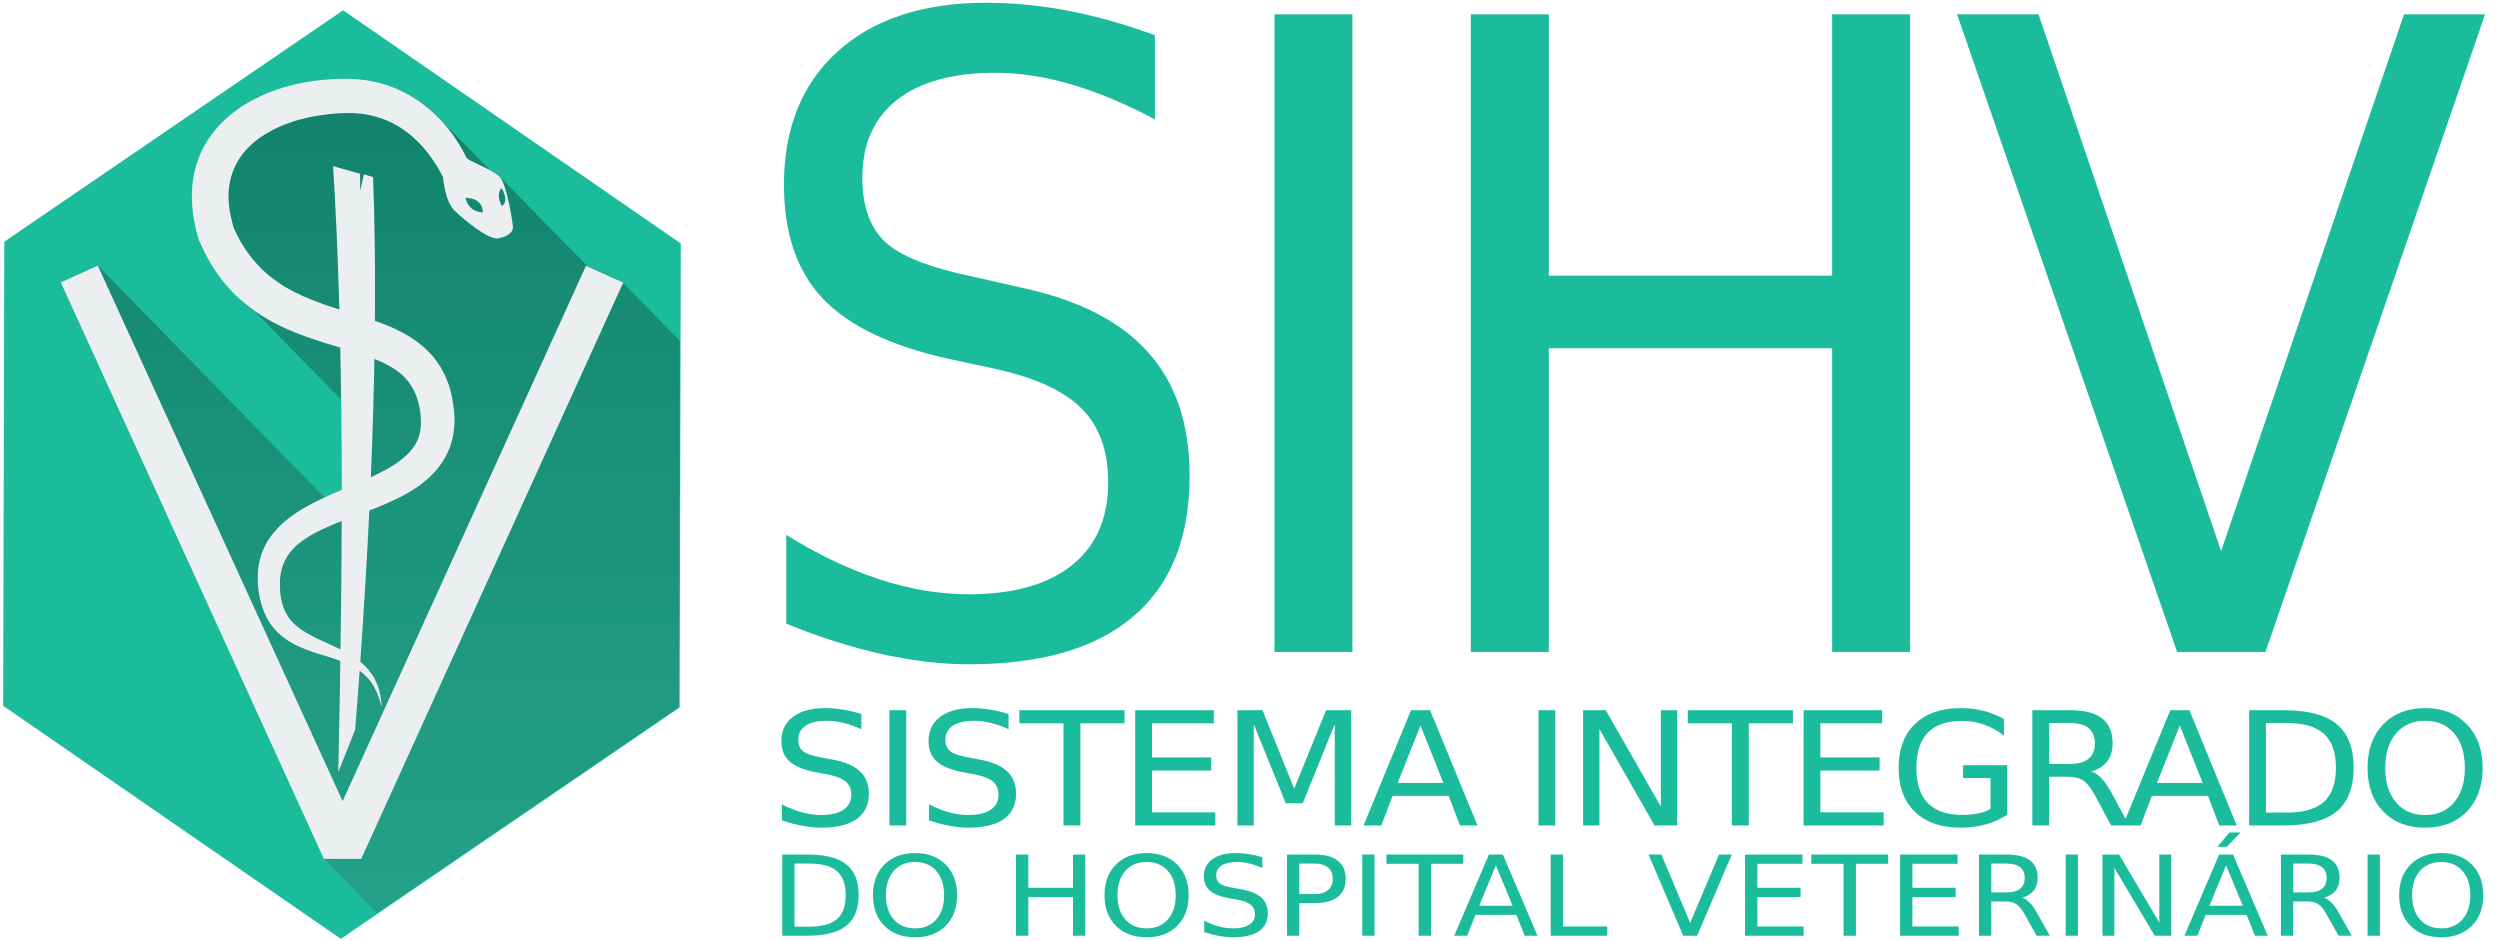
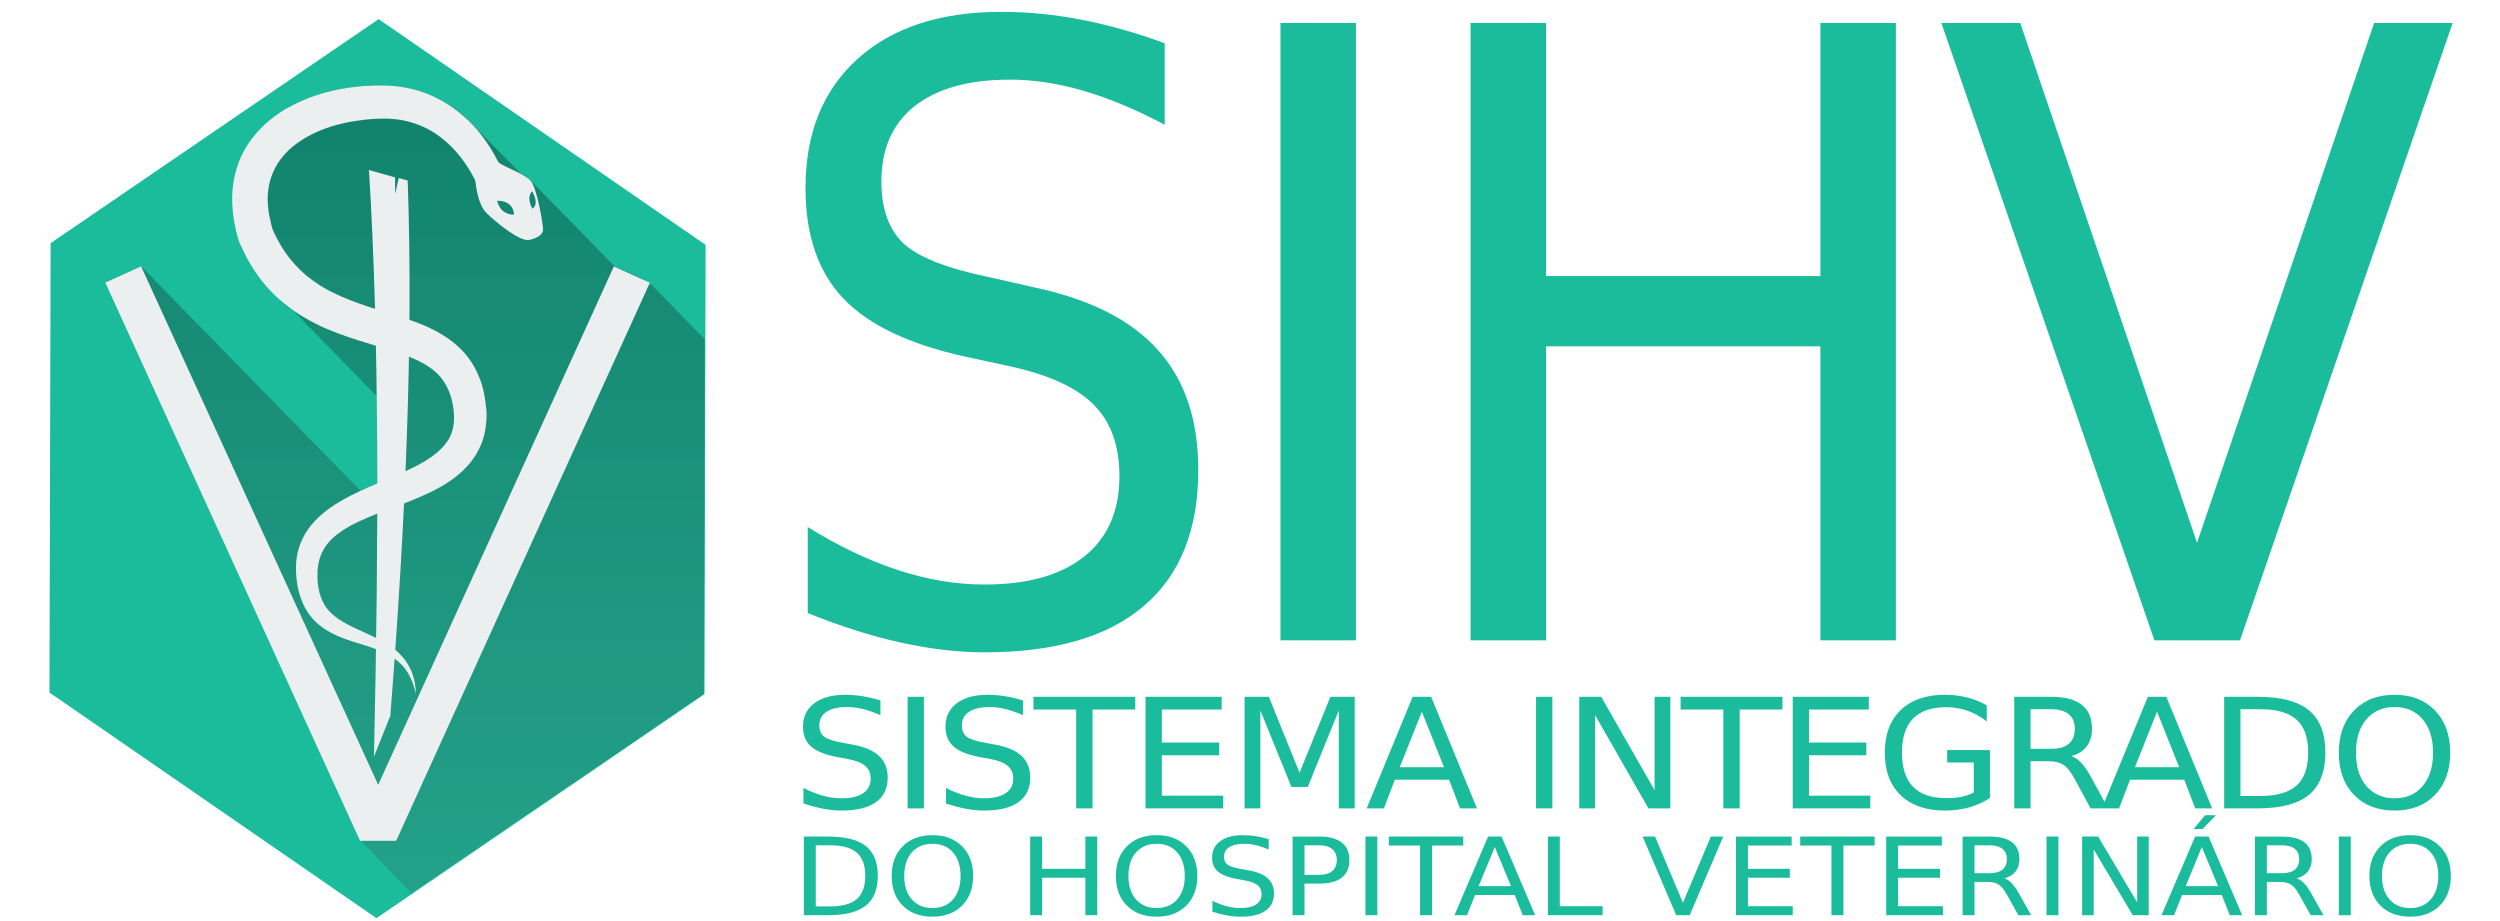
- <svg xmlns="http://www.w3.org/2000/svg" version="1.1" id="Camada_1" x="0px" y="0px" viewBox="-72 90 734 276" xml:space="preserve" width="734" height="276">
+ <svg xmlns="http://www.w3.org/2000/svg" version="1.1" id="Camada_1" x="0px" y="0px" viewBox="-72 90 451 166" xml:space="preserve" width="451" height="166">
  <defs id="defs25" />
  <style type="text/css" id="style3">
	.st0{fill:#1ABC9C;stroke:#1ABC9C;stroke-miterlimit:10;}
	.st1{display:none;opacity:0.29;fill:#33794C;stroke:#36985B;stroke-miterlimit:10;enable-background:new    ;}
	.st2{display:none;}
	.st3{opacity:0.3;fill:url(#XMLID_3_);enable-background:new    ;}
	.st4{fill:#EBEFF0;}
	.st5{fill:#EBEFF0;stroke:#EBEFF0;stroke-miterlimit:10;}
	.st6{fill:#EBEFF0;stroke:#EBEFF0;stroke-linejoin:bevel;stroke-miterlimit:10;}
</style>
-   <g id="g4155" transform="matrix(0.4789416,0,0,0.4789416,-48.70561,46.70826)">
+   <g id="g4155" transform="matrix(0.2849392,0,0,0.2849392,-49.76564,65.8957)">
    <g id="Camada_1_1_">
-       <polygon style="fill:#1abc9c;stroke:#1abc9c;stroke-miterlimit:10" points="367.5,523.8 160.3,665.3 -46.2,522.8 -45.5,238.8 161.7,97.3 368.2,239.9 " class="st0" id="XMLID_1_" />
-       <polygon style="display:none;opacity:0.29;fill:#33794c;stroke:#36985b;stroke-miterlimit:10;enable-background:new" points="-46.2,522.8 160.3,665.3 161,97.3 -45.5,238.8 " class="st1" id="XMLID_4_" />
+       <polygon style="fill:#1abc9c;stroke:#1abc9c;stroke-miterlimit:10" points="368.2,239.9 367.5,523.8 160.3,665.3 -46.2,522.8 -45.5,238.8 161.7,97.3 " class="st0" id="XMLID_1_" />
+       <polygon style="display:none;opacity:0.29;fill:#33794c;stroke:#36985b;stroke-miterlimit:10;enable-background:new" points="160.3,665.3 161,97.3 -45.5,238.8 -46.2,522.8 " class="st1" id="XMLID_4_" />
      <g style="display:none" class="st2" id="Camada_3" />
      <linearGradient gradientTransform="translate(0,12)" y2="159.032" x2="178.35" y1="2131.121" x1="178.35" gradientUnits="userSpaceOnUse" id="XMLID_3_">
        <stop id="stop10" style="stop-color:#FFFFFF;stop-opacity:0" offset="0" />
        <stop id="stop12" style="stop-color:#CDCED3;stop-opacity:0.251" offset="0.251" />
        <stop id="stop14" style="stop-color:#000000" offset="1" />
      </linearGradient>
      <path style="opacity:0.3;fill:url(#XMLID_3_);enable-background:new" d="m 335.3,265.8 c -1.5,-1.5 -3.2,-2.8 -5.1,-3.8 -6.2,-3.1 -12.4,-5.9 -18.7,-8.4 l -54.8,-55.9 c 0,0 -2.7,-2.3 -5.4,-3.5 l -35.9,-36.6 c -1,0.4 -34.2,-35.9 -103.2,-9 -60.3,27.6 -39.1,85.6 -37.8,92 1.7,6.8 26,38.8 32.5,40 l 53.8,55 0,55 -10.4,4.8 -139,-142.2 -22.7,10.3 161.3,353 32.5,33.5 130.2,-88.5 0,0 41.3,-28.4 0,0 13.7,-9.3 0.5,-210.4 0,0 0,-2 0,-12 -32.8,-33.6 z" class="st3" id="XMLID_5_" />
-       <polygon style="fill:#ebeff0" id="polygon17" points="149.9,616.9 -11.4,263.5 11.3,253.2 161.4,581.5 310.6,253.3 333.4,263.6 172.8,616.9 " class="st4" />
+       <polygon style="fill:#ebeff0" id="polygon17" points="161.4,581.5 310.6,253.3 333.4,263.6 172.8,616.9 149.9,616.9 -11.4,263.5 11.3,253.2 " class="st4" />
      <path style="fill:#ebeff0;stroke:#ebeff0;stroke-miterlimit:10" d="m 159.3,560.9 c 3,-136.4 3.3,-263.5 -3.2,-368 l 15.5,4.4 0.1,14.5 3.1,-13.9 4.8,1.4 c 3.6,101.6 -1.4,216.5 -11,338.3 l -9.3,23.3 z" class="st5" id="XMLID_22_" />
      <path style="fill:#ebeff0;stroke:#ebeff0;stroke-linejoin:bevel;stroke-miterlimit:10" d="m 257.4,199.2 c -4.2,-4.6 -19.5,-9.6 -20.5,-11.9 -8.8,0.9 -13.4,11.9 -13.4,11.9 0,0 1,14.3 6.9,20 6,5.8 21,18.1 26.6,16.8 5.6,-1.3 8.3,-3.5 8.3,-6.2 0,-2.7 -3.7,-26 -7.9,-30.6 z m -21.3,12 c 0,0 11.8,-1 11.8,9.9 -6,-0.1 -10.3,-3 -11.8,-9.9 z m 22.8,6.3 c -2.3,-3.9 -3.7,-9.1 0,-12.6 0,0 6.1,8.8 0,12.6 z" class="st6" id="XMLID_18_" />
      <g id="XMLID_15_">
        <path style="fill:#ebeff0" d="m 185.3,523.9 c -1.1,-4.7 -2.6,-9.1 -5,-13.1 -2.3,-3.9 -5.5,-7.2 -9.2,-9.7 -3.7,-2.5 -7.8,-4.4 -12.1,-5.9 -4.3,-1.6 -8.8,-2.9 -13.4,-4.3 -4.6,-1.5 -9.3,-3.2 -13.9,-5.6 -4.6,-2.4 -9.1,-5.7 -12.7,-10.1 -3.6,-4.3 -6,-9.5 -7.5,-14.8 l -1,-3.9 -0.6,-3.9 c -0.2,-1.3 -0.3,-2.6 -0.4,-3.9 l -0.1,-2 0,-0.5 0,-0.2 c 0,-0.1 0,0.1 0,-0.3 l 0,-0.1 0,-0.9 c 0,-0.6 0,-1.1 0,-1.8 l 0.1,-2.2 c 0,-0.8 0.1,-1.4 0.2,-2.1 0.1,-0.7 0.2,-1.4 0.3,-2.1 0.5,-2.8 1.3,-5.6 2.4,-8.3 2.1,-5.4 5.5,-10.2 9.3,-14.2 1.9,-2 4,-3.8 6.1,-5.5 2.1,-1.7 4.3,-3.2 6.5,-4.6 4.4,-2.8 8.9,-5.2 13.3,-7.3 8.9,-4.3 17.8,-7.8 26.3,-11.5 8.4,-3.7 16.5,-7.6 22.9,-12.5 3.2,-2.4 5.9,-5.1 7.9,-7.9 2.1,-2.8 3.4,-5.9 4.1,-9.2 0.3,-1.7 0.6,-3.4 0.6,-5.2 0,-0.4 0,-0.9 0,-1.4 l 0,-0.7 0,-0.3 0,-0.1 c 0.1,1 0,0.2 0,0.4 l 0,-0.2 -0.1,-1.8 -0.1,-0.9 0,-0.4 0,-0.4 c -0.1,-0.9 -0.2,-1.8 -0.4,-2.8 -0.2,-1 -0.3,-2 -0.6,-2.9 l -0.3,-1.4 -0.4,-1.4 c -0.2,-0.9 -0.6,-1.8 -0.9,-2.7 -2.6,-7 -6.9,-12.4 -13.3,-16.6 -6.4,-4.3 -14.6,-7.3 -23.2,-10.1 -8.7,-2.8 -17.9,-5.3 -27.3,-8.5 -9.4,-3.2 -18.9,-7 -28,-12.4 -9.1,-5.3 -17.6,-12.1 -24.6,-20.3 -7,-8.2 -12.5,-17.5 -16.6,-27.1 l -0.1,-0.2 c -0.1,-0.3 -0.2,-0.6 -0.3,-0.8 l -1.1,-3.8 -0.5,-1.9 c -0.2,-0.6 -0.3,-1.3 -0.4,-2 l -0.9,-4.2 -0.6,-4 c -0.7,-5.4 -1,-11 -0.5,-16.7 0.5,-5.7 1.7,-11.3 3.7,-16.8 2,-5.5 4.8,-10.6 8.3,-15.2 3.4,-4.6 7.4,-8.7 11.7,-12.2 4.3,-3.5 8.9,-6.6 13.7,-9 4.8,-2.5 9.7,-4.6 14.7,-6.3 5,-1.7 10,-3 15.1,-4 5.1,-1 10.2,-1.7 15.3,-2.1 2.6,-0.2 5.1,-0.3 7.7,-0.4 l 3.8,0 1,0 0.5,0 0.5,0 0.2,0 1.8,0.1 c 2.1,0 5.3,0.3 8.1,0.7 l 4,0.7 c 1.3,0.3 2.7,0.6 4,0.9 5.3,1.3 10.5,3.2 15.4,5.7 9.8,4.9 18.4,11.9 25.3,19.9 3.4,4 6.5,8.3 9.2,12.8 1.4,2.2 2.6,4.6 3.8,6.9 0.6,1.2 1.1,2.4 1.7,3.6 0.3,0.6 0.5,1.2 0.8,1.9 l 0.4,1 0.4,1.2 -16.9,6.1 -0.5,-1.2 c -0.2,-0.4 -0.4,-0.9 -0.7,-1.4 -0.5,-0.9 -1,-1.9 -1.5,-2.8 -1,-1.8 -2.1,-3.7 -3.3,-5.4 -2.3,-3.5 -5,-6.9 -7.8,-10 -5.7,-6.1 -12.3,-11.2 -19.6,-14.5 -3.7,-1.7 -7.5,-2.9 -11.4,-3.8 -1,-0.2 -2,-0.4 -3,-0.6 l -3,-0.4 c -2,-0.1 -3.5,-0.4 -6.1,-0.4 l -1.8,0 -0.2,0 -0.1,0 -0.1,0 c -0.1,0 0.6,0 0.3,0 l -0.4,0 -0.8,0 -3.3,0.1 c -2.2,0.1 -4.4,0.3 -6.5,0.5 -4.3,0.5 -8.6,1.1 -12.9,2 -4.2,1 -8.4,2 -12.3,3.5 -4,1.4 -7.8,3.1 -11.4,5.1 -7.2,3.9 -13.4,9 -17.8,15.1 -2.2,3 -3.9,6.3 -5.2,9.8 -1.3,3.5 -2,7.1 -2.4,10.9 -0.4,3.8 -0.1,7.8 0.4,11.7 l 0.5,3 0.7,3 c 0.1,0.5 0.2,1 0.3,1.5 l 0.4,1.5 0.8,3 -0.4,-1.1 c 3.4,7.8 7.7,15 13,21.2 2.7,3.1 5.6,6 8.7,8.6 3.2,2.6 6.6,5 10.2,7.2 7.2,4.3 15.3,7.7 23.8,10.7 8.5,3 17.6,5.6 26.9,8.6 4.7,1.6 9.4,3.2 14.2,5.3 4.8,2.1 9.6,4.6 14.3,7.8 4.6,3.2 9.1,7.2 12.7,11.9 1.8,2.4 3.5,4.9 4.8,7.5 1.4,2.6 2.5,5.3 3.5,8 0.4,1.4 0.9,2.7 1.2,4.1 0.2,0.7 0.4,1.4 0.5,2 l 0.4,2 c 0.3,1.4 0.5,2.7 0.7,4.1 0.2,1.3 0.3,2.8 0.5,4.2 l 0.1,0.5 0,0.4 0.1,0.9 0.1,1.8 0,0.2 0,0.7 0,0.1 0,0.5 0,1.1 c 0,0.7 0,1.4 -0.1,2.2 -0.2,2.9 -0.6,5.9 -1.3,8.8 -1.4,5.9 -4.2,11.6 -7.8,16.4 -3.6,4.8 -7.9,8.7 -12.3,11.9 -4.4,3.2 -9,5.7 -13.6,8 -4.6,2.2 -9.1,4.2 -13.7,6 -9.1,3.6 -17.9,6.6 -26.3,10.2 -8.3,3.5 -16.1,7.5 -22,12.8 -5.8,5.3 -9.2,11.9 -9.8,20 l -0.1,0.9 0,0.1 c 0,-0.4 0,0 0,-0.1 l 0,0.2 0,0.4 0,1.6 c 0,1.1 -0.1,2.2 0,3.2 l 0.2,3.1 0.5,3 c 0.7,4 2.1,7.6 4.2,10.9 4.2,6.6 12.1,10.9 20.6,14.8 4.2,2 8.7,3.9 13,6.1 4.3,2.2 8.7,4.8 12.4,8.3 3.7,3.4 6.7,7.6 8.6,12.2 1.9,4.6 2.7,9.5 2.8,14.2 z" class="st4" id="XMLID_17_" />
      </g>
    </g>
  </g>
-   <path style="font-style:normal;font-variant:normal;font-weight:normal;font-stretch:normal;font-size:medium;line-height:125%;font-family:mry_KacstQurn;-inkscape-font-specification:mry_KacstQurn;letter-spacing:-1.768px;word-spacing:0px;baseline-shift:baseline;fill:#1abc9c;fill-opacity:1;stroke:none;stroke-width:1px;stroke-linecap:butt;stroke-linejoin:miter;stroke-opacity:1" d="m 217.553,90.815 c -18.51,0 -33.056,4.765 -43.633,14.294 -10.501,9.529 -15.748,22.569 -15.748,39.12 0,14.294 3.817,25.453 11.447,33.477 7.63,8.025 19.976,13.918 37.051,17.679 l 13.943,3.009 c 11.635,2.591 19.99,6.478 25.052,11.661 5.137,5.183 7.699,12.371 7.699,21.566 0,10.532 -3.543,18.64 -10.645,24.324 -7.102,5.684 -17.197,8.526 -30.268,8.526 -8.613,0 -17.378,-1.463 -26.293,-4.388 -8.915,-2.926 -18.016,-7.272 -27.309,-13.04 l 0,26.08 c 9.67,3.929 19.008,6.896 27.998,8.902 9.066,2.006 17.595,3.009 25.603,3.009 21.23,0 37.33,-4.681 48.285,-14.043 11.03,-9.362 16.538,-23.112 16.538,-41.251 0,-15.213 -4.078,-27.334 -12.237,-36.361 -8.084,-9.111 -20.666,-15.464 -37.74,-19.058 l -13.817,-3.135 c -12.541,-2.591 -21.083,-5.977 -25.616,-10.156 -4.457,-4.263 -6.683,-10.532 -6.683,-18.808 0,-9.864 3.357,-17.47 10.081,-22.82 6.8,-5.35 16.435,-8.025 28.901,-8.025 7.177,0 14.612,1.129 22.318,3.385 7.706,2.257 15.912,5.684 24.6,10.281 l 0,-24.701 c -8.613,-3.176 -17.042,-5.559 -25.277,-7.147 -8.235,-1.588 -16.316,-2.382 -24.249,-2.382 z m 84.634,3.385 0,187.198 22.882,0 0,-187.198 -22.882,0 z m 57.651,0 0,187.198 22.895,0 0,-89.148 83.179,0 0,89.148 22.882,0 0,-187.198 -22.882,0 0,76.735 -83.179,0 0,-76.735 -22.895,0 z m 142.762,0 64.598,187.198 25.954,0 64.472,-187.198 -23.798,0 -53.714,157.607 -53.601,-157.607 -23.911,0 z" id="path4176" />
-   <path style="font-style:normal;font-weight:normal;font-size:medium;line-height:125%;font-family:sans-serif;letter-spacing:-1.603px;word-spacing:0px;fill:#1abc9c;fill-opacity:1;stroke:none;stroke-width:1px;stroke-linecap:butt;stroke-linejoin:miter;stroke-opacity:1" d="m 170.215,297.899 c -3.993,0 -7.131,0.861 -9.412,2.584 -2.265,1.722 -3.398,4.079 -3.398,7.07 0,2.584 0.823,4.602 2.469,6.053 1.646,1.45 4.311,2.515 7.994,3.195 l 3.006,0.543 c 2.51,0.468 4.312,1.173 5.404,2.109 1.108,0.937 1.662,2.236 1.662,3.898 0,1.904 -0.767,3.369 -2.299,4.396 -1.532,1.027 -3.708,1.541 -6.527,1.541 -1.858,0 -3.747,-0.264 -5.67,-0.793 -1.923,-0.529 -3.888,-1.315 -5.893,-2.357 l 0,4.713 c 2.086,0.71 4.1,1.247 6.039,1.609 1.956,0.363 3.796,0.545 5.523,0.545 4.58,0 8.051,-0.847 10.414,-2.539 2.379,-1.692 3.57,-4.178 3.57,-7.457 0,-2.75 -0.881,-4.94 -2.641,-6.572 -1.744,-1.647 -4.457,-2.796 -8.141,-3.445 l -2.982,-0.566 c -2.705,-0.468 -4.548,-1.08 -5.525,-1.836 -0.962,-0.771 -1.441,-1.903 -1.441,-3.398 0,-1.783 0.725,-3.158 2.176,-4.125 1.467,-0.967 3.543,-1.451 6.232,-1.451 1.548,0 3.154,0.205 4.816,0.613 1.662,0.408 3.431,1.026 5.305,1.857 l 0,-4.465 c -1.858,-0.574 -3.675,-1.004 -5.451,-1.291 -1.776,-0.287 -3.519,-0.432 -5.23,-0.432 z m 43.215,0 c -3.993,0 -7.13,0.861 -9.412,2.584 -2.265,1.722 -3.398,4.079 -3.398,7.07 0,2.584 0.823,4.602 2.469,6.053 1.646,1.45 4.311,2.515 7.994,3.195 l 3.008,0.543 c 2.51,0.468 4.31,1.173 5.402,2.109 1.108,0.937 1.662,2.236 1.662,3.898 0,1.904 -0.767,3.369 -2.299,4.396 -1.532,1.027 -3.706,1.541 -6.525,1.541 -1.858,0 -3.749,-0.264 -5.672,-0.793 -1.923,-0.529 -3.888,-1.315 -5.893,-2.357 l 0,4.713 c 2.086,0.71 4.1,1.247 6.039,1.609 1.956,0.363 3.798,0.545 5.525,0.545 4.58,0 8.051,-0.847 10.414,-2.539 2.379,-1.692 3.568,-4.178 3.568,-7.457 0,-2.75 -0.881,-4.94 -2.641,-6.572 -1.744,-1.647 -4.457,-2.796 -8.141,-3.445 l -2.982,-0.566 c -2.705,-0.468 -4.546,-1.08 -5.523,-1.836 -0.962,-0.771 -1.443,-1.903 -1.443,-3.398 0,-1.783 0.725,-3.158 2.176,-4.125 1.467,-0.967 3.545,-1.451 6.234,-1.451 1.548,0 3.152,0.205 4.814,0.613 1.662,0.408 3.431,1.026 5.305,1.857 l 0,-4.465 c -1.858,-0.574 -3.675,-1.004 -5.451,-1.291 -1.776,-0.287 -3.519,-0.432 -5.23,-0.432 z m 290.221,0 c -5.704,0 -10.17,1.549 -13.396,4.646 -3.211,3.082 -4.816,7.388 -4.816,12.918 0,5.515 1.606,9.822 4.816,12.92 3.227,3.082 7.692,4.623 13.396,4.623 2.608,0 5.06,-0.317 7.357,-0.951 2.298,-0.65 4.402,-1.603 6.309,-2.857 l 0,-14.527 -12.957,0 0,3.762 8.066,0 0,9.09 c -1.092,0.589 -2.322,1.027 -3.691,1.314 -1.369,0.272 -2.924,0.408 -4.668,0.408 -4.465,0 -7.823,-1.157 -10.072,-3.469 -2.233,-2.312 -3.35,-5.749 -3.35,-10.312 0,-4.578 1.117,-8.022 3.35,-10.334 2.249,-2.312 5.607,-3.469 10.072,-3.469 2.265,10e-6 4.425,0.363 6.479,1.088 2.053,0.725 3.991,1.807 5.816,3.242 l 0,-4.873 c -1.809,-1.058 -3.788,-1.858 -5.939,-2.402 -2.135,-0.544 -4.392,-0.816 -6.771,-0.816 z m 136.373,0 c -5.134,0 -9.24,1.595 -12.32,4.783 -3.064,3.173 -4.596,7.432 -4.596,12.781 0,5.349 1.532,9.61 4.596,12.783 3.08,3.173 7.187,4.76 12.32,4.76 5.117,0 9.208,-1.587 12.271,-4.76 3.064,-3.188 4.596,-7.45 4.596,-12.783 0,-5.349 -1.532,-9.608 -4.596,-12.781 -3.064,-3.188 -7.154,-4.783 -12.271,-4.783 z m -450.891,0.611 0,33.838 4.938,0 0,-33.838 -4.938,0 z m 38.154,0 0,3.854 12.957,0 0,29.984 4.963,0 0,-29.984 12.955,0 0,-3.854 -30.875,0 z m 34.002,0 0,33.838 23.518,0 0,-3.852 -18.58,0 0,-12.262 17.383,0 0,-3.854 -17.383,0 0,-10.018 18.141,0 0,-3.854 -23.078,0 z m 30.018,0 0,33.838 4.791,0 0,-29.713 9.412,23.209 4.963,0 9.41,-23.209 0,29.713 4.816,0 0,-33.838 -7.357,0 -9.363,23.027 -9.314,-23.027 -7.357,0 z m 50.967,0 -13.934,33.838 5.207,0 3.324,-8.68 16.451,0 3.326,8.68 5.133,0 -13.91,-33.838 -5.598,0 z m 37.422,0 0,33.838 4.938,0 0,-33.838 -4.938,0 z m 13.1,0 0,33.838 4.793,0 0,-28.307 16.182,28.307 6.65,0 0,-33.838 -4.791,0 0,28.309 -16.184,-28.309 -6.65,0 z m 30.727,0 0,3.854 12.957,0 0,29.984 4.963,0 0,-29.984 12.955,0 0,-3.854 -30.875,0 z m 34.002,0 0,33.838 23.518,0 0,-3.852 -18.58,0 0,-12.262 17.381,0 0,-3.854 -17.381,0 0,-10.018 18.139,0 0,-3.854 -23.076,0 z m 67.172,0 0,33.838 4.938,0 0,-14.301 5.379,0 c 1.956,0 3.497,0.371 4.621,1.111 1.141,0.74 2.314,2.243 3.52,4.51 l 4.67,8.68 5.305,0 3.346,0 3.324,-8.68 16.453,0 3.324,8.68 5.133,0 -13.908,-33.838 -5.6,0 -13.131,31.887 -3.953,-7.295 c -1.01,-1.904 -2.021,-3.4 -3.031,-4.488 -0.994,-1.088 -2.021,-1.798 -3.08,-2.131 2.037,-0.544 3.585,-1.517 4.645,-2.922 1.076,-1.405 1.613,-3.174 1.613,-5.305 0,-3.264 -1.027,-5.704 -3.08,-7.32 -2.053,-1.617 -5.166,-2.426 -9.338,-2.426 l -11.148,0 z m 63.652,0 0,33.838 10.145,0 c 7.04,10e-6 12.224,-1.367 15.549,-4.102 3.325,-2.735 4.986,-7.019 4.986,-12.852 0,-5.802 -1.655,-10.062 -4.963,-12.781 -3.308,-2.735 -8.499,-4.104 -15.572,-4.104 l -10.145,0 z m 51.676,3.105 c 3.585,0 6.422,1.239 8.508,3.717 2.102,2.478 3.152,5.855 3.152,10.131 0,4.261 -1.05,7.631 -3.152,10.109 -2.086,2.478 -4.922,3.717 -8.508,3.717 -3.585,0 -6.438,-1.239 -8.557,-3.717 -2.102,-2.478 -3.152,-5.848 -3.152,-10.109 0,-4.276 1.05,-7.653 3.152,-10.131 2.119,-2.478 4.971,-3.717 8.557,-3.717 z m -110.391,0.658 6.211,0 c 2.379,0 4.171,0.505 5.377,1.518 1.222,0.997 1.834,2.486 1.834,4.465 0,1.979 -0.612,3.482 -1.834,4.51 -1.206,1.012 -2.998,1.52 -5.377,1.52 l -6.211,0 0,-12.012 z m 63.652,0 5.965,0 c 5.036,0 8.72,1.057 11.051,3.172 2.347,2.1 3.52,5.416 3.52,9.949 10e-6,4.563 -1.173,7.904 -3.52,10.02 -2.33,2.115 -6.015,3.172 -11.051,3.172 l -5.965,0 0,-26.312 z m -248.225,0.748 6.723,16.84 -13.422,0 6.699,-16.84 z m 222.926,0 6.723,16.84 -13.42,0 6.697,-16.84 z m 14.57,31.387 -3.502,4.215 2.734,0 4.074,-4.215 -3.307,0 z m -385.889,6.051 c -3.753,0 -6.756,1.122 -9.008,3.367 -2.24,2.235 -3.359,5.237 -3.359,9.004 0,3.767 1.119,6.769 3.359,9.004 2.252,2.235 5.255,3.352 9.008,3.352 3.741,0 6.731,-1.117 8.971,-3.352 2.24,-2.246 3.361,-5.247 3.361,-9.004 0,-3.767 -1.121,-6.769 -3.361,-9.004 -2.24,-2.246 -5.23,-3.367 -8.971,-3.367 z m 67.984,0 c -3.753,0 -6.756,1.122 -9.008,3.367 -2.24,2.235 -3.359,5.237 -3.359,9.004 0,3.767 1.119,6.769 3.359,9.004 2.252,2.235 5.255,3.352 9.008,3.352 3.741,0 6.731,-1.117 8.971,-3.352 2.24,-2.246 3.361,-5.247 3.361,-9.004 0,-3.767 -1.121,-6.769 -3.361,-9.004 -2.24,-2.246 -5.23,-3.367 -8.971,-3.367 z m 26.164,0 c -2.919,0 -5.213,0.605 -6.881,1.818 -1.656,1.213 -2.484,2.873 -2.484,4.98 0,1.82 0.603,3.242 1.807,4.264 1.203,1.022 3.151,1.771 5.844,2.25 l 2.197,0.383 c 1.835,0.33 3.151,0.825 3.949,1.484 0.81,0.66 1.217,1.575 1.217,2.746 0,1.341 -0.56,2.374 -1.68,3.098 -1.12,0.724 -2.712,1.086 -4.773,1.086 -1.358,0 -2.739,-0.188 -4.145,-0.561 -1.406,-0.372 -2.843,-0.926 -4.309,-1.66 l 0,3.322 c 1.525,0.5 2.996,0.877 4.414,1.133 1.43,0.255 2.776,0.383 4.039,0.383 3.348,0 5.886,-0.595 7.613,-1.787 1.74,-1.192 2.609,-2.943 2.609,-5.252 0,-1.937 -0.643,-3.481 -1.93,-4.631 -1.275,-1.16 -3.258,-1.968 -5.951,-2.426 l -2.18,-0.398 c -1.978,-0.33 -3.324,-0.761 -4.039,-1.293 -0.703,-0.543 -1.055,-1.341 -1.055,-2.395 0,-1.256 0.529,-2.225 1.59,-2.906 1.072,-0.681 2.593,-1.021 4.559,-1.021 1.132,0 2.304,0.144 3.52,0.432 1.215,0.287 2.509,0.723 3.879,1.309 l 0,-3.145 c -1.358,-0.404 -2.688,-0.708 -3.986,-0.91 -1.299,-0.202 -2.573,-0.303 -3.824,-0.303 z m 353.936,0 c -3.753,0 -6.756,1.122 -9.008,3.367 -2.24,2.235 -3.359,5.237 -3.359,9.004 0,3.767 1.119,6.769 3.359,9.004 2.252,2.235 5.255,3.352 9.008,3.352 3.741,0 6.731,-1.117 8.971,-3.352 2.24,-2.246 3.361,-5.247 3.361,-9.004 0,-3.767 -1.121,-6.769 -3.361,-9.004 -2.24,-2.246 -5.23,-3.367 -8.971,-3.367 z m -487.08,0.43 0,23.834 7.416,0 c 5.147,10e-6 8.937,-0.962 11.367,-2.889 2.431,-1.926 3.645,-4.945 3.645,-9.053 0,-4.087 -1.208,-7.086 -3.627,-9.002 -2.419,-1.926 -6.214,-2.891 -11.385,-2.891 l -7.416,0 z m 68.627,0 0,23.834 3.611,0 0,-11.35 13.117,0 0,11.35 3.609,0 0,-23.834 -3.609,0 0,9.77 -13.117,0 0,-9.77 -3.611,0 z m 79.566,0 0,23.834 3.609,0 0,-9.578 4.539,0 c 2.991,0 5.248,-0.602 6.773,-1.805 1.537,-1.203 2.307,-2.98 2.307,-5.332 0,-2.331 -0.77,-4.096 -2.307,-5.299 -1.525,-1.213 -3.783,-1.82 -6.773,-1.82 l -8.148,0 z m 22.09,0 0,23.834 3.609,0 0,-23.834 -3.609,0 z m 7.094,0 0,2.715 9.473,0 0,21.119 3.629,0 0,-21.119 9.471,0 0,-2.715 -22.572,0 z m 30.098,0 -10.188,23.834 3.807,0 2.43,-6.113 12.029,0 2.43,6.113 3.754,0 -10.17,-23.834 -4.092,0 z m 18.139,0 0,23.834 16.604,0 0,-2.715 -12.992,0 0,-21.119 -3.611,0 z m 28.721,0 10.188,23.834 4.092,0 10.17,-23.834 -3.754,0 -8.471,20.066 -8.453,-20.066 -3.771,0 z m 28.326,0 0,23.834 17.193,0 0,-2.715 -13.582,0 0,-8.635 12.707,0 0,-2.715 -12.707,0 0,-7.055 13.26,0 0,-2.715 -16.871,0 z m 19.463,0 0,2.715 9.473,0 0,21.119 3.629,0 0,-21.119 9.471,0 0,-2.715 -22.572,0 z m 26.076,0 0,23.834 17.191,0 0,-2.715 -13.582,0 0,-8.635 12.707,0 0,-2.715 -12.707,0 0,-7.055 13.262,0 0,-2.715 -16.871,0 z m 23.162,0 0,23.834 3.609,0 0,-10.072 3.932,0 c 1.43,0 2.557,0.26 3.379,0.781 0.834,0.521 1.691,1.581 2.572,3.178 l 3.414,6.113 3.879,0 -3.664,-6.514 c -0.739,-1.341 -1.478,-2.394 -2.217,-3.16 -0.727,-0.766 -1.478,-1.266 -2.252,-1.5 1.489,-0.383 2.622,-1.071 3.396,-2.061 0.786,-0.99 1.18,-2.234 1.18,-3.734 0,-2.299 -0.751,-4.018 -2.252,-5.156 -1.501,-1.139 -3.778,-1.709 -6.828,-1.709 l -8.148,0 z m 25.449,0 0,23.834 3.609,0 0,-23.834 -3.609,0 z m 10.795,0 0,23.834 3.502,0 0,-19.939 11.832,19.939 4.861,0 0,-23.834 -3.504,0 0,19.939 -11.83,-19.939 -4.861,0 z m 34.26,0 -10.188,23.834 3.807,0 2.432,-6.113 12.027,0 2.43,6.113 3.754,0 -10.17,-23.834 -4.092,0 z m 18.141,0 0,23.834 3.609,0 0,-10.072 3.932,0 c 1.43,0 2.557,0.26 3.379,0.781 0.834,0.521 1.691,1.581 2.572,3.178 l 3.414,6.113 3.879,0 -3.664,-6.514 c -0.739,-1.341 -1.478,-2.394 -2.217,-3.16 -0.727,-0.766 -1.478,-1.266 -2.252,-1.5 1.489,-0.383 2.622,-1.071 3.396,-2.061 0.786,-0.99 1.18,-2.234 1.18,-3.734 0,-2.299 -0.751,-4.018 -2.252,-5.156 -1.501,-1.139 -3.778,-1.709 -6.828,-1.709 l -8.148,0 z m 25.449,0 0,23.834 3.609,0 0,-23.834 -3.609,0 z m -426.459,2.188 c 2.621,0 4.694,0.872 6.219,2.617 1.537,1.745 2.307,4.125 2.307,7.137 0,3.001 -0.77,5.374 -2.307,7.119 -1.525,1.745 -3.598,2.619 -6.219,2.619 -2.621,0 -4.707,-0.874 -6.256,-2.619 -1.537,-1.745 -2.305,-4.118 -2.305,-7.119 0,-3.012 0.768,-5.391 2.305,-7.137 1.549,-1.745 3.635,-2.617 6.256,-2.617 z m 67.984,0 c 2.621,0 4.694,0.872 6.219,2.617 1.537,1.745 2.307,4.125 2.307,7.137 0,3.001 -0.77,5.374 -2.307,7.119 -1.525,1.745 -3.598,2.619 -6.219,2.619 -2.621,0 -4.707,-0.874 -6.256,-2.619 -1.537,-1.745 -2.305,-4.118 -2.305,-7.119 0,-3.012 0.768,-5.391 2.305,-7.137 1.549,-1.745 3.635,-2.617 6.256,-2.617 z m 380.1,0 c 2.621,0 4.694,0.872 6.219,2.617 1.537,1.745 2.307,4.125 2.307,7.137 0,3.001 -0.77,5.374 -2.307,7.119 -1.525,1.745 -3.598,2.619 -6.219,2.619 -2.621,0 -4.707,-0.874 -6.256,-2.619 -1.537,-1.745 -2.305,-4.118 -2.305,-7.119 0,-3.012 0.768,-5.391 2.305,-7.137 1.549,-1.745 3.635,-2.617 6.256,-2.617 z m -483.471,0.463 4.361,0 c 3.682,0 6.374,0.744 8.078,2.234 1.716,1.479 2.572,3.815 2.572,7.008 0,3.214 -0.857,5.567 -2.572,7.057 -1.704,1.49 -4.397,2.234 -8.078,2.234 l -4.361,0 0,-18.533 z m 148.193,0 4.539,0 c 1.68,0 2.979,0.389 3.896,1.166 0.917,0.777 1.377,1.877 1.377,3.303 0,1.437 -0.46,2.545 -1.377,3.322 -0.917,0.777 -2.217,1.164 -3.896,1.164 l -4.539,0 0,-8.955 z m 203.168,0 4.539,0 c 1.74,0 3.05,0.357 3.932,1.07 0.894,0.702 1.342,1.75 1.342,3.145 0,1.394 -0.448,2.452 -1.342,3.176 -0.882,0.713 -2.192,1.07 -3.932,1.07 l -4.539,0 0,-8.461 z m 88.645,0 4.539,0 c 1.74,0 3.05,0.357 3.932,1.07 0.894,0.702 1.342,1.75 1.342,3.145 0,1.394 -0.448,2.452 -1.342,3.176 -0.882,0.713 -2.192,1.07 -3.932,1.07 l -4.539,0 0,-8.461 z m -234.104,0.527 4.914,11.859 -9.811,0 4.896,-11.859 z m 214.391,0 4.916,11.859 -9.812,0 4.896,-11.859 z" id="path4249" />
+   <path style="font-style:normal;font-variant:normal;font-weight:normal;font-stretch:normal;font-size:medium;line-height:125%;font-family:mry_KacstQurn;-inkscape-font-specification:mry_KacstQurn;letter-spacing:-1.768px;word-spacing:0px;baseline-shift:baseline;fill:#1abc9c;fill-opacity:1;stroke:none;stroke-width:1px;stroke-linecap:butt;stroke-linejoin:miter;stroke-opacity:1" d="m 108.641,92.136 c -11.012,0 -19.666,2.835 -25.959,8.504 -6.248,5.669 -9.369,13.427 -9.369,23.274 0,8.504 2.271,15.143 6.811,19.917 4.54,4.774 11.885,8.28 22.043,10.518 l 8.295,1.79 c 6.922,1.542 11.893,3.854 14.904,6.937 3.056,3.083 4.58,7.36 4.58,12.83 0,6.266 -2.108,11.09 -6.333,14.471 -4.225,3.382 -10.231,5.072 -18.007,5.072 -5.124,0 -10.339,-0.87 -15.643,-2.611 -5.304,-1.741 -10.718,-4.326 -16.247,-7.758 l 0,15.516 c 5.753,2.337 11.308,4.103 16.657,5.296 5.394,1.194 10.468,1.79 15.232,1.79 12.63,0 22.209,-2.785 28.727,-8.355 6.562,-5.57 9.839,-13.75 9.839,-24.542 0,-9.051 -2.426,-16.262 -7.28,-21.633 -4.809,-5.421 -12.295,-9.2 -22.453,-11.338 l -8.22,-1.865 c -7.461,-1.542 -12.543,-3.556 -15.24,-6.042 -2.652,-2.536 -3.976,-6.266 -3.976,-11.189 0,-5.868 1.997,-10.394 5.997,-13.576 4.045,-3.183 9.778,-4.774 17.194,-4.774 4.27,0 8.693,0.671 13.278,2.014 4.585,1.343 9.467,3.382 14.636,6.117 l 0,-14.695 c -5.124,-1.89 -10.139,-3.307 -15.038,-4.252 -4.899,-0.945 -9.707,-1.417 -14.427,-1.417 z m 50.352,2.014 0,111.37 13.614,0 0,-111.37 -13.614,0 z m 34.299,0 0,111.37 13.621,0 0,-53.037 49.486,0 0,53.037 13.614,0 0,-111.37 -13.614,0 0,45.652 -49.486,0 0,-45.652 -13.621,0 z m 84.934,0 38.431,111.37 15.441,0 38.357,-111.37 -14.158,0 -31.956,93.766 -31.889,-93.766 -14.225,0 z" id="path4176" />
+   <path style="font-style:normal;font-weight:normal;font-size:medium;line-height:125%;font-family:sans-serif;letter-spacing:-1.603px;word-spacing:0px;fill:#1abc9c;fill-opacity:1;stroke:none;stroke-width:1px;stroke-linecap:butt;stroke-linejoin:miter;stroke-opacity:1" d="m 80.478,215.338 c -2.375,0 -4.242,0.513 -5.6,1.537 -1.348,1.025 -2.022,2.427 -2.022,4.206 0,1.537 0.489,2.738 1.469,3.601 0.979,0.863 2.565,1.496 4.756,1.901 l 1.788,0.323 c 1.493,0.279 2.566,0.698 3.215,1.255 0.659,0.557 0.989,1.331 0.989,2.319 0,1.133 -0.456,2.004 -1.368,2.616 -0.911,0.611 -2.206,0.917 -3.883,0.917 -1.105,0 -2.229,-0.157 -3.373,-0.472 -1.144,-0.315 -2.313,-0.782 -3.506,-1.403 l 0,2.804 c 1.241,0.422 2.439,0.742 3.593,0.957 1.163,0.216 2.258,0.324 3.286,0.324 2.725,0 4.79,-0.504 6.196,-1.511 1.416,-1.007 2.124,-2.486 2.124,-4.436 0,-1.636 -0.524,-2.939 -1.571,-3.91 -1.037,-0.98 -2.652,-1.663 -4.843,-2.05 l -1.774,-0.337 c -1.609,-0.279 -2.706,-0.643 -3.287,-1.092 -0.572,-0.458 -0.858,-1.132 -0.858,-2.022 0,-1.061 0.432,-1.879 1.294,-2.454 0.873,-0.575 2.108,-0.863 3.708,-0.863 0.921,0 1.876,0.122 2.865,0.365 0.989,0.243 2.041,0.611 3.156,1.105 l 0,-2.656 c -1.105,-0.342 -2.186,-0.597 -3.243,-0.768 -1.057,-0.171 -2.094,-0.257 -3.112,-0.257 z m 25.71,0 c -2.375,0 -4.242,0.513 -5.6,1.537 -1.348,1.025 -2.022,2.427 -2.022,4.206 0,1.537 0.489,2.738 1.469,3.601 0.979,0.863 2.565,1.496 4.756,1.901 l 1.789,0.323 c 1.493,0.279 2.564,0.698 3.214,1.255 0.659,0.557 0.989,1.331 0.989,2.319 0,1.133 -0.456,2.004 -1.368,2.616 -0.911,0.611 -2.205,0.917 -3.882,0.917 -1.105,0 -2.23,-0.157 -3.374,-0.472 -1.144,-0.315 -2.313,-0.782 -3.506,-1.403 l 0,2.804 c 1.241,0.422 2.439,0.742 3.593,0.957 1.163,0.216 2.26,0.324 3.287,0.324 2.725,0 4.79,-0.504 6.196,-1.511 1.416,-1.007 2.123,-2.486 2.123,-4.436 0,-1.636 -0.524,-2.939 -1.571,-3.91 -1.037,-0.98 -2.652,-1.663 -4.843,-2.05 l -1.774,-0.337 c -1.609,-0.279 -2.704,-0.643 -3.286,-1.092 -0.572,-0.458 -0.859,-1.132 -0.859,-2.022 0,-1.061 0.432,-1.879 1.294,-2.454 0.873,-0.575 2.109,-0.863 3.709,-0.863 0.921,0 1.875,0.122 2.864,0.365 0.989,0.243 2.041,0.611 3.156,1.105 l 0,-2.656 c -1.105,-0.342 -2.186,-0.597 -3.243,-0.768 -1.057,-0.171 -2.094,-0.257 -3.112,-0.257 z m 172.663,0 c -3.394,0 -6.05,0.922 -7.97,2.764 -1.91,1.834 -2.865,4.395 -2.865,7.685 0,3.281 0.955,5.844 2.865,7.687 1.92,1.834 4.577,2.75 7.97,2.75 1.551,0 3.01,-0.188 4.377,-0.566 1.367,-0.387 2.619,-0.954 3.753,-1.7 l 0,-8.643 -7.709,0 0,2.238 4.799,0 0,5.408 c -0.65,0.351 -1.382,0.611 -2.196,0.782 -0.814,0.162 -1.74,0.243 -2.777,0.243 -2.657,0 -4.654,-0.688 -5.992,-2.064 -1.328,-1.375 -1.993,-3.421 -1.993,-6.135 0,-2.724 0.664,-4.773 1.993,-6.148 1.338,-1.375 3.336,-2.064 5.992,-2.064 1.348,0 2.633,0.216 3.854,0.647 1.222,0.431 2.374,1.075 3.46,1.929 l 0,-2.899 c -1.076,-0.629 -2.254,-1.106 -3.534,-1.429 -1.27,-0.324 -2.613,-0.486 -4.029,-0.486 z m 81.133,0 c -3.054,0 -5.497,0.949 -7.33,2.846 -1.823,1.888 -2.734,4.422 -2.734,7.604 0,3.182 0.911,5.717 2.734,7.605 1.833,1.888 4.276,2.832 7.33,2.832 3.044,0 5.478,-0.944 7.301,-2.832 1.823,-1.897 2.734,-4.432 2.734,-7.605 0,-3.182 -0.911,-5.716 -2.734,-7.604 -1.823,-1.897 -4.256,-2.846 -7.301,-2.846 z m -268.251,0.364 0,20.131 2.937,0 0,-20.131 -2.937,0 z m 22.699,0 0,2.293 7.709,0 0,17.839 2.953,0 0,-17.839 7.707,0 0,-2.293 -18.369,0 z m 20.229,0 0,20.131 13.991,0 0,-2.291 -11.054,0 0,-7.295 10.342,0 0,-2.293 -10.342,0 0,-5.96 10.792,0 0,-2.293 -13.73,0 z m 17.859,0 0,20.131 2.85,0 0,-17.677 5.6,13.808 2.953,0 5.598,-13.808 0,17.677 2.865,0 0,-20.131 -4.377,0 -5.571,13.7 -5.542,-13.7 -4.377,0 z m 30.322,0 -8.29,20.131 3.098,0 1.978,-5.164 9.787,0 1.979,5.164 3.054,0 -8.276,-20.131 -3.33,0 z m 22.264,0 0,20.131 2.938,0 0,-20.131 -2.938,0 z m 7.793,0 0,20.131 2.852,0 0,-16.841 9.627,16.841 3.957,0 0,-20.131 -2.85,0 0,16.842 -9.628,-16.842 -3.957,0 z m 18.28,0 0,2.293 7.709,0 0,17.839 2.953,0 0,-17.839 7.707,0 0,-2.293 -18.369,0 z m 20.229,0 0,20.131 13.991,0 0,-2.291 -11.054,0 0,-7.295 10.34,0 0,-2.293 -10.34,0 0,-5.96 10.791,0 0,-2.293 -13.729,0 z m 39.963,0 0,20.131 2.938,0 0,-8.508 3.2,0 c 1.163,0 2.08,0.221 2.749,0.661 0.679,0.44 1.376,1.335 2.094,2.683 l 2.778,5.164 3.156,0 1.99,0 1.978,-5.164 9.789,0 1.978,5.164 3.054,0 -8.274,-20.131 -3.331,0 -7.812,18.971 -2.352,-4.34 c -0.601,-1.133 -1.202,-2.023 -1.803,-2.67 -0.591,-0.647 -1.202,-1.07 -1.832,-1.268 1.212,-0.324 2.133,-0.902 2.763,-1.738 0.64,-0.836 0.96,-1.888 0.96,-3.156 0,-1.942 -0.611,-3.393 -1.832,-4.355 -1.222,-0.962 -3.073,-1.443 -5.555,-1.443 l -6.633,0 z m 37.869,0 0,20.131 6.035,0 c 4.189,0 7.273,-0.813 9.251,-2.44 1.978,-1.627 2.967,-4.176 2.967,-7.646 0,-3.452 -0.984,-5.986 -2.953,-7.604 -1.968,-1.627 -5.057,-2.441 -9.264,-2.441 l -6.035,0 z m 30.744,1.848 c 2.133,0 3.821,0.737 5.062,2.211 1.251,1.474 1.875,3.483 1.875,6.027 0,2.535 -0.625,4.54 -1.875,6.014 -1.241,1.474 -2.929,2.211 -5.062,2.211 -2.133,0 -3.83,-0.737 -5.091,-2.211 -1.251,-1.474 -1.875,-3.479 -1.875,-6.014 0,-2.544 0.625,-4.553 1.875,-6.027 1.26,-1.474 2.958,-2.211 5.091,-2.211 z m -65.675,0.392 3.695,0 c 1.416,0 2.481,0.301 3.199,0.903 0.727,0.593 1.091,1.479 1.091,2.656 0,1.178 -0.364,2.072 -1.091,2.683 -0.717,0.602 -1.783,0.904 -3.199,0.904 l -3.695,0 0,-7.146 z m 37.869,0 3.549,0 c 2.996,0 5.188,0.629 6.574,1.887 1.396,1.249 2.094,3.222 2.094,5.919 10e-6,2.715 -0.698,4.702 -2.094,5.961 -1.386,1.258 -3.579,1.887 -6.574,1.887 l -3.549,0 0,-15.654 z m -147.678,0.445 4,10.019 -7.985,0 3.986,-10.019 z m 132.626,0 4,10.019 -7.984,0 3.984,-10.019 z m 8.668,18.673 -2.083,2.508 1.627,0 2.424,-2.508 -1.967,0 z m -229.579,3.6 c -2.233,0 -4.019,0.667 -5.359,2.003 -1.333,1.33 -1.999,3.115 -1.999,5.357 0,2.241 0.666,4.027 1.999,5.357 1.34,1.33 3.126,1.994 5.359,1.994 2.226,0 4.004,-0.664 5.337,-1.994 1.333,-1.336 2,-3.122 2,-5.357 0,-2.241 -0.667,-4.027 -2,-5.357 -1.333,-1.336 -3.111,-2.003 -5.337,-2.003 z m 40.446,0 c -2.233,0 -4.019,0.667 -5.359,2.003 -1.333,1.33 -1.999,3.115 -1.999,5.357 0,2.241 0.666,4.027 1.999,5.357 1.34,1.33 3.126,1.994 5.359,1.994 2.226,0 4.004,-0.664 5.337,-1.994 1.333,-1.336 2,-3.122 2,-5.357 0,-2.241 -0.667,-4.027 -2,-5.357 -1.333,-1.336 -3.111,-2.003 -5.337,-2.003 z m 15.566,0 c -1.737,0 -3.101,0.36 -4.094,1.082 -0.985,0.722 -1.478,1.709 -1.478,2.963 0,1.083 0.359,1.929 1.075,2.537 0.716,0.608 1.875,1.054 3.477,1.339 l 1.307,0.228 c 1.092,0.196 1.875,0.491 2.35,0.883 0.482,0.393 0.724,0.937 0.724,1.634 0,0.798 -0.333,1.412 -0.999,1.843 -0.666,0.431 -1.614,0.646 -2.84,0.646 -0.808,0 -1.629,-0.112 -2.466,-0.333 -0.836,-0.222 -1.691,-0.551 -2.563,-0.988 l 0,1.977 c 0.907,0.298 1.783,0.522 2.626,0.674 0.851,0.152 1.652,0.228 2.403,0.228 1.992,0 3.502,-0.354 4.529,-1.063 1.035,-0.709 1.552,-1.751 1.552,-3.125 0,-1.152 -0.382,-2.071 -1.148,-2.755 -0.758,-0.69 -1.939,-1.171 -3.541,-1.443 l -1.297,-0.237 c -1.177,-0.196 -1.978,-0.453 -2.403,-0.769 -0.418,-0.323 -0.627,-0.798 -0.627,-1.425 0,-0.747 0.315,-1.324 0.946,-1.729 0.638,-0.405 1.542,-0.608 2.712,-0.608 0.673,0 1.371,0.086 2.094,0.257 0.723,0.171 1.493,0.43 2.308,0.779 l 0,-1.871 c -0.808,-0.241 -1.599,-0.421 -2.372,-0.541 -0.773,-0.12 -1.531,-0.18 -2.275,-0.18 z m 210.569,0 c -2.233,0 -4.019,0.667 -5.359,2.003 -1.333,1.33 -1.999,3.115 -1.999,5.357 0,2.241 0.666,4.027 1.999,5.357 1.34,1.33 3.126,1.994 5.359,1.994 2.226,0 4.004,-0.664 5.337,-1.994 1.333,-1.336 2,-3.122 2,-5.357 0,-2.241 -0.667,-4.027 -2,-5.357 -1.333,-1.336 -3.111,-2.003 -5.337,-2.003 z m -289.781,0.256 0,14.18 4.412,0 c 3.062,0 5.317,-0.573 6.763,-1.719 1.446,-1.146 2.168,-2.942 2.168,-5.386 0,-2.431 -0.719,-4.216 -2.158,-5.356 -1.439,-1.146 -3.697,-1.72 -6.773,-1.72 l -4.412,0 z m 40.829,0 0,14.18 2.148,0 0,-6.752 7.804,0 0,6.752 2.147,0 0,-14.18 -2.147,0 0,5.812 -7.804,0 0,-5.812 -2.148,0 z m 47.337,0 0,14.18 2.147,0 0,-5.698 2.7,0 c 1.779,0 3.122,-0.358 4.03,-1.074 0.914,-0.715 1.372,-1.773 1.372,-3.172 0,-1.387 -0.458,-2.437 -1.372,-3.152 -0.907,-0.722 -2.251,-1.083 -4.03,-1.083 l -4.848,0 z m 13.142,0 0,14.18 2.147,0 0,-14.18 -2.147,0 z m 4.22,0 0,1.615 5.636,0 0,12.565 2.159,0 0,-12.565 5.634,0 0,-1.615 -13.429,0 z m 17.906,0 -6.061,14.18 2.265,0 1.446,-3.637 7.157,0 1.446,3.637 2.233,0 -6.05,-14.18 -2.434,0 z m 10.791,0 0,14.18 9.878,0 0,-1.615 -7.73,0 0,-12.565 -2.149,0 z m 17.087,0 6.061,14.18 2.434,0 6.05,-14.18 -2.233,0 -5.04,11.938 -5.029,-11.938 -2.244,0 z m 16.852,0 0,14.18 10.229,0 0,-1.615 -8.08,0 0,-5.137 7.56,0 0,-1.615 -7.56,0 0,-4.197 7.889,0 0,-1.615 -10.037,0 z m 11.579,0 0,1.615 5.636,0 0,12.565 2.159,0 0,-12.565 5.634,0 0,-1.615 -13.429,0 z m 15.514,0 0,14.18 10.228,0 0,-1.615 -8.08,0 0,-5.137 7.56,0 0,-1.615 -7.56,0 0,-4.197 7.89,0 0,-1.615 -10.037,0 z m 13.78,0 0,14.18 2.147,0 0,-5.992 2.339,0 c 0.851,0 1.521,0.155 2.01,0.465 0.496,0.31 1.006,0.941 1.53,1.891 l 2.031,3.637 2.308,0 -2.18,-3.875 c -0.439,-0.798 -0.879,-1.424 -1.319,-1.88 -0.432,-0.456 -0.879,-0.753 -1.34,-0.892 0.886,-0.228 1.56,-0.637 2.021,-1.226 0.468,-0.589 0.702,-1.329 0.702,-2.222 0,-1.368 -0.447,-2.39 -1.34,-3.068 -0.893,-0.677 -2.248,-1.017 -4.062,-1.017 l -4.848,0 z m 15.141,0 0,14.18 2.147,0 0,-14.18 -2.147,0 z m 6.422,0 0,14.18 2.083,0 0,-11.863 7.039,11.863 2.892,0 0,-14.18 -2.085,0 0,11.863 -7.038,-11.863 -2.892,0 z m 20.382,0 -6.061,14.18 2.265,0 1.447,-3.637 7.155,0 1.446,3.637 2.233,0 -6.05,-14.18 -2.434,0 z m 10.793,0 0,14.18 2.147,0 0,-5.992 2.339,0 c 0.851,0 1.521,0.155 2.01,0.465 0.496,0.31 1.006,0.941 1.53,1.891 l 2.031,3.637 2.308,0 -2.18,-3.875 c -0.439,-0.798 -0.879,-1.424 -1.319,-1.88 -0.432,-0.456 -0.879,-0.753 -1.34,-0.892 0.886,-0.228 1.56,-0.637 2.021,-1.226 0.468,-0.589 0.702,-1.329 0.702,-2.222 0,-1.368 -0.447,-2.39 -1.34,-3.068 -0.893,-0.677 -2.248,-1.017 -4.062,-1.017 l -4.848,0 z m 15.141,0 0,14.18 2.147,0 0,-14.18 -2.147,0 z m -253.715,1.301 c 1.559,0 2.792,0.519 3.7,1.557 0.914,1.038 1.372,2.454 1.372,4.246 0,1.785 -0.458,3.197 -1.372,4.235 -0.907,1.038 -2.14,1.558 -3.7,1.558 -1.559,0 -2.8,-0.52 -3.722,-1.558 -0.914,-1.038 -1.371,-2.45 -1.371,-4.235 0,-1.792 0.457,-3.208 1.371,-4.246 0.921,-1.038 2.162,-1.557 3.722,-1.557 z m 40.446,0 c 1.559,0 2.792,0.519 3.7,1.557 0.914,1.038 1.372,2.454 1.372,4.246 0,1.785 -0.458,3.197 -1.372,4.235 -0.907,1.038 -2.14,1.558 -3.7,1.558 -1.559,0 -2.8,-0.52 -3.722,-1.558 -0.914,-1.038 -1.371,-2.45 -1.371,-4.235 0,-1.792 0.457,-3.208 1.371,-4.246 0.921,-1.038 2.162,-1.557 3.722,-1.557 z m 226.135,0 c 1.559,0 2.792,0.519 3.7,1.557 0.914,1.038 1.372,2.454 1.372,4.246 0,1.785 -0.458,3.197 -1.372,4.235 -0.907,1.038 -2.14,1.558 -3.7,1.558 -1.559,0 -2.8,-0.52 -3.722,-1.558 -0.914,-1.038 -1.371,-2.45 -1.371,-4.235 0,-1.792 0.457,-3.208 1.371,-4.246 0.921,-1.038 2.162,-1.557 3.722,-1.557 z m -287.634,0.275 2.595,0 c 2.19,0 3.792,0.443 4.806,1.329 1.021,0.88 1.53,2.27 1.53,4.169 0,1.912 -0.51,3.312 -1.53,4.198 -1.014,0.886 -2.616,1.329 -4.806,1.329 l -2.595,0 0,-11.026 z m 88.165,0 2.7,0 c 0.999,0 1.772,0.232 2.318,0.694 0.546,0.462 0.819,1.116 0.819,1.965 0,0.855 -0.273,1.514 -0.819,1.977 -0.546,0.462 -1.319,0.693 -2.318,0.693 l -2.7,0 0,-5.328 z m 120.872,0 2.7,0 c 1.035,0 1.815,0.213 2.339,0.637 0.532,0.418 0.798,1.041 0.798,1.871 0,0.829 -0.267,1.459 -0.798,1.889 -0.525,0.424 -1.304,0.637 -2.339,0.637 l -2.7,0 0,-5.034 z m 52.738,0 2.7,0 c 1.035,0 1.815,0.213 2.339,0.637 0.532,0.418 0.798,1.041 0.798,1.871 0,0.829 -0.267,1.459 -0.798,1.889 -0.525,0.424 -1.304,0.637 -2.339,0.637 l -2.7,0 0,-5.034 z m -139.276,0.314 2.924,7.056 -5.837,0 2.913,-7.056 z m 127.549,0 2.925,7.056 -5.838,0 2.913,-7.056 z" id="path4249" />
</svg>
